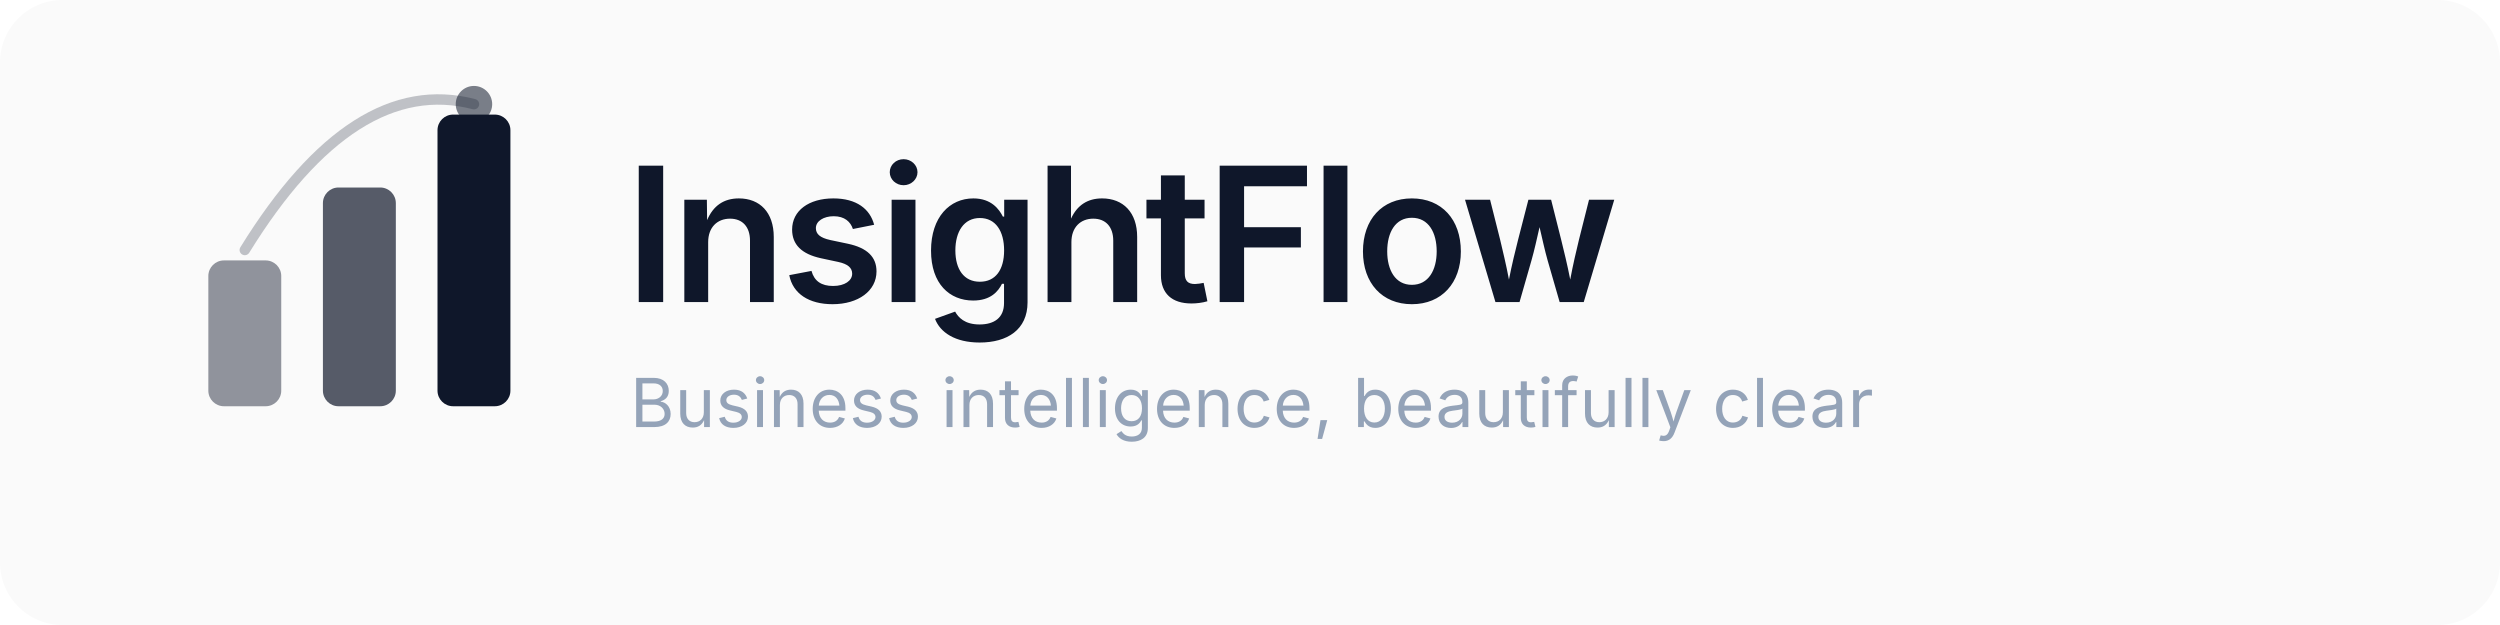
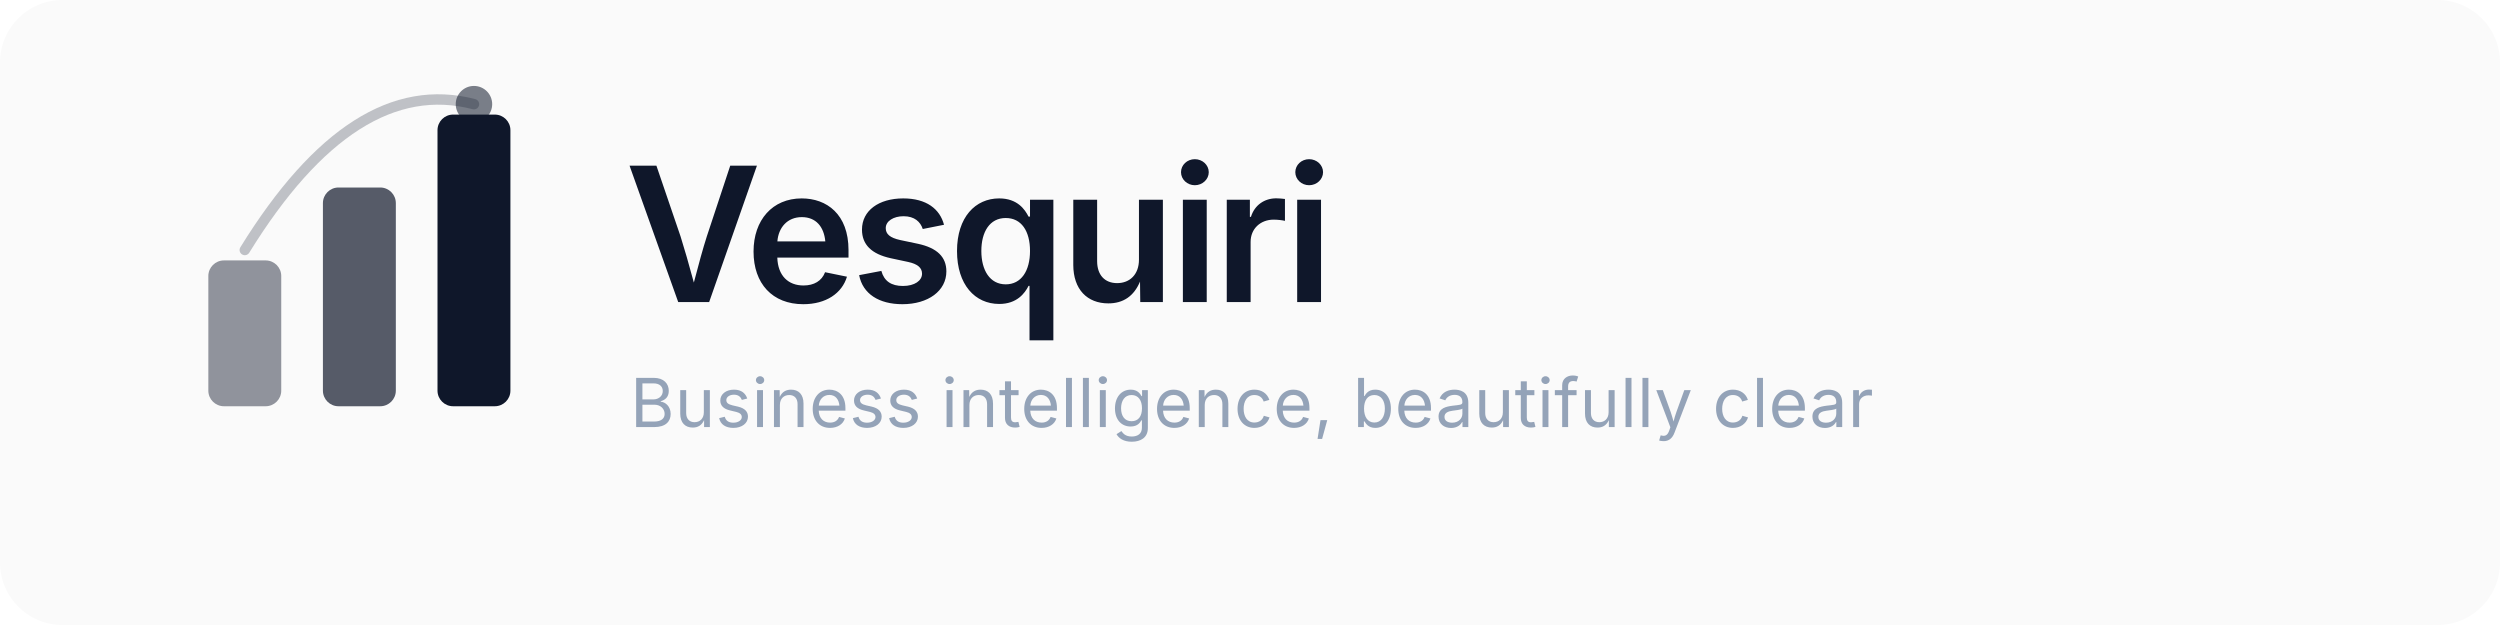
<svg xmlns="http://www.w3.org/2000/svg" width="480" height="120" viewBox="0 0 480 120" role="img">
  <rect width="480" height="120" rx="12" fill="#FAFAFA" />
  <g transform="translate(40, 22)">
    <rect x="0" y="28" width="14" height="28" rx="3" fill="#0F172A" opacity="0.45" />
    <rect x="22" y="14" width="14" height="42" rx="3" fill="#0F172A" opacity="0.7" />
    <rect x="44" y="0" width="14" height="56" rx="3" fill="#0F172A" />
    <path d="M7 26 Q28 -8 51 -2" fill="none" stroke="#0F172A" stroke-width="2" stroke-linecap="round" opacity="0.25" />
    <circle cx="51" cy="-2" r="3.5" fill="#0F172A" opacity="0.55" />
  </g>
-   <text x="120" y="58" font-family="'Inter', 'SF Pro Display', -apple-system, sans-serif" font-weight="600" font-size="36" letter-spacing="-1" fill="#0F172A">InsightFlow</text>
+   <text x="120" y="58" font-family="'Inter', 'SF Pro Display', -apple-system, sans-serif" font-weight="600" font-size="36" letter-spacing="-1" fill="#0F172A">Vesquiri</text>
  <text x="121" y="82" font-family="'Inter', 'SF Pro Display', -apple-system, sans-serif" font-weight="400" font-size="13" fill="#94A3B8" letter-spacing="0.1">Business intelligence, beautifully clear</text>
</svg>
